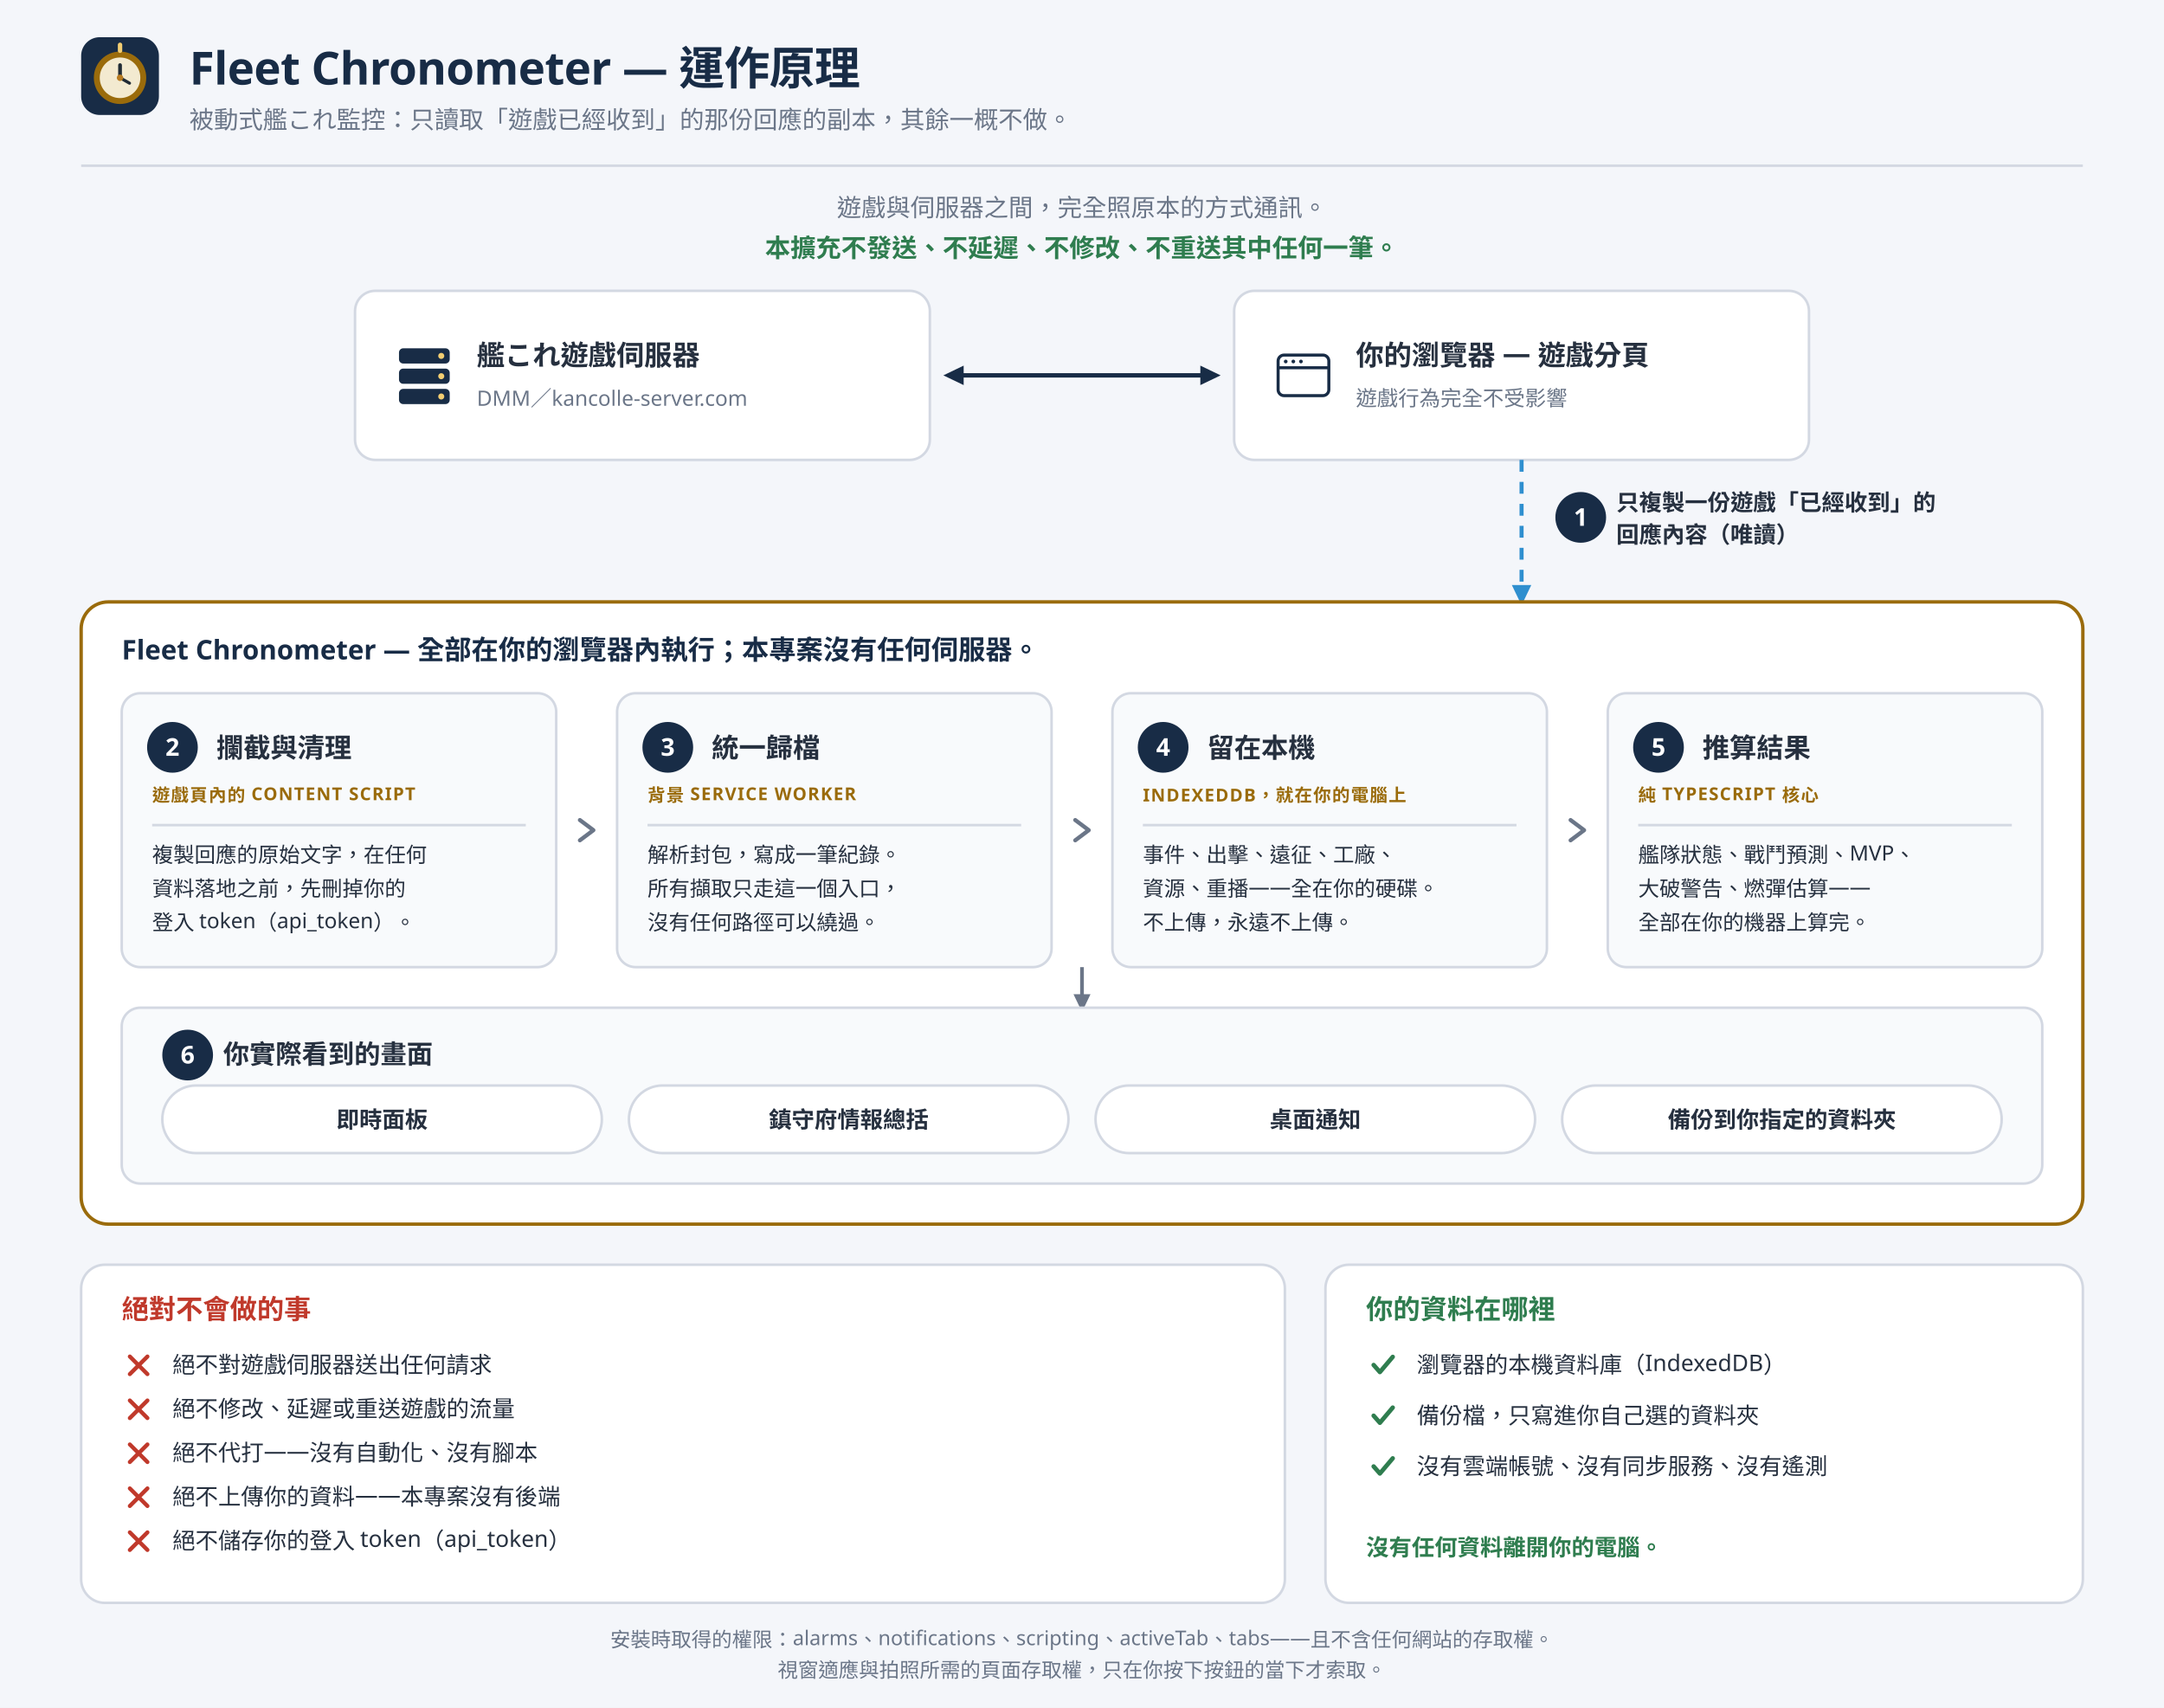
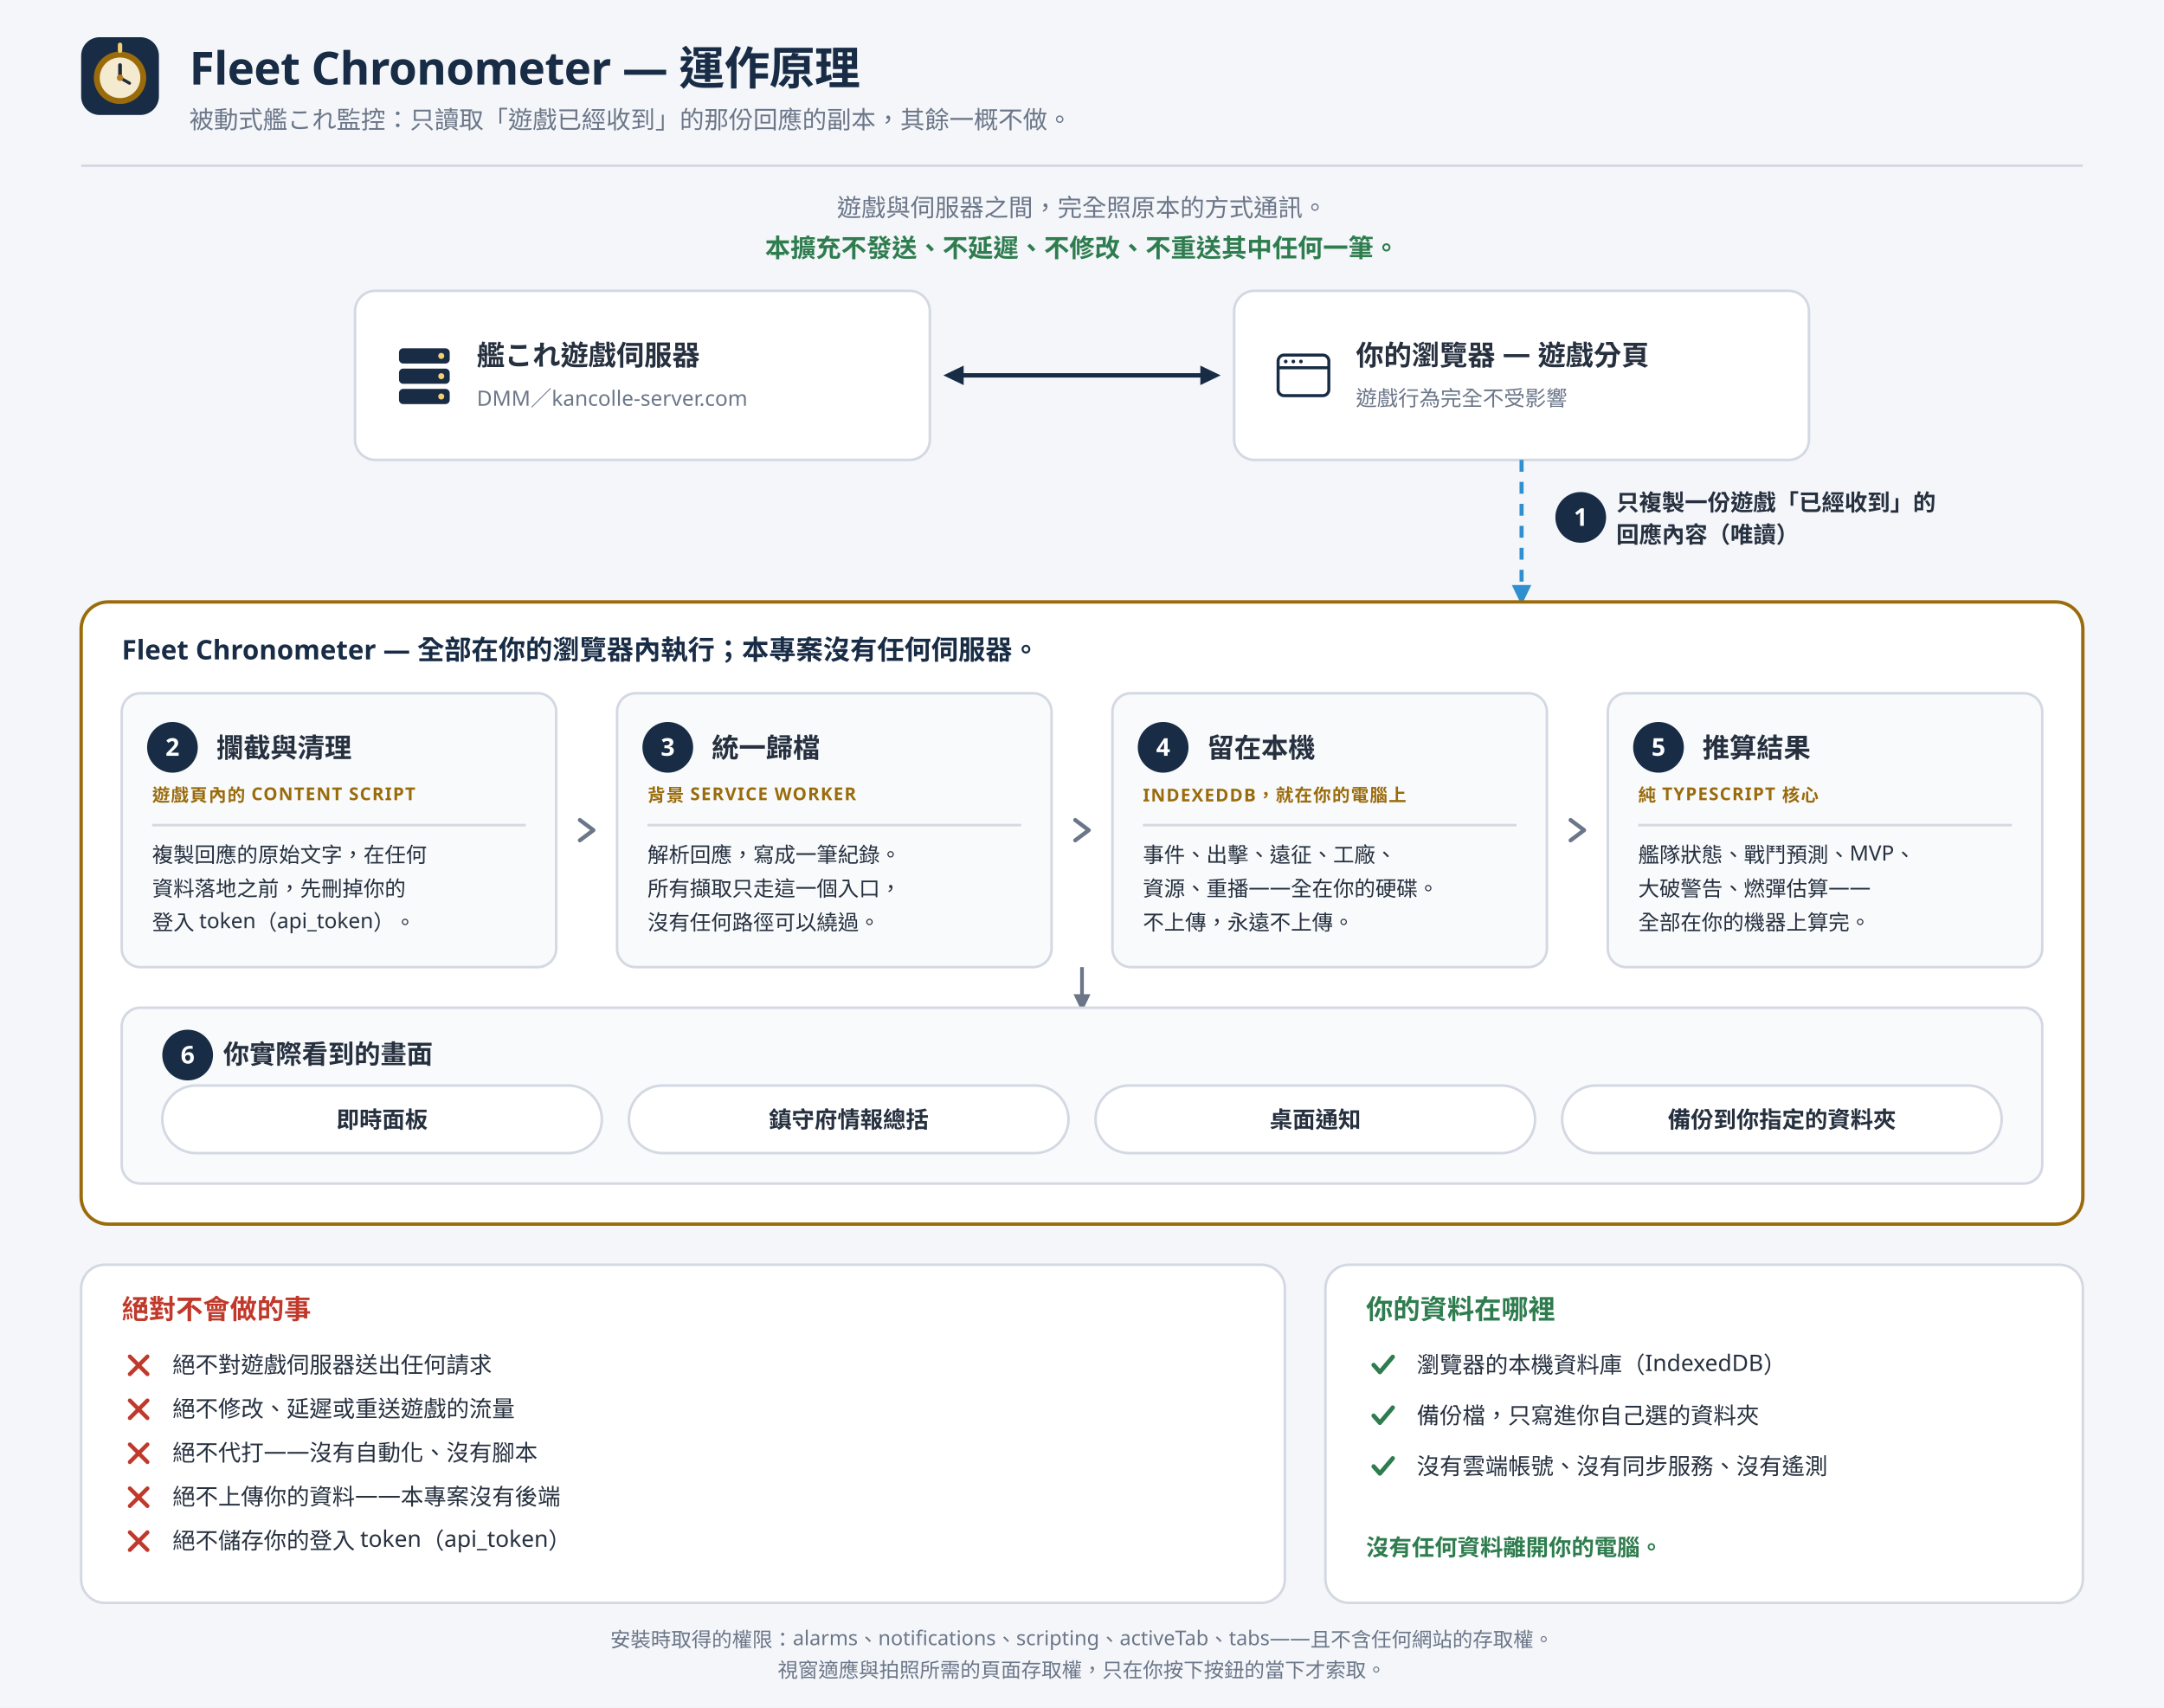
<svg xmlns="http://www.w3.org/2000/svg" width="1280" height="1010" viewBox="0 0 1280 1010" role="img" aria-label="Fleet Chronometer — 運作原理">
  <rect x="0" y="0" width="1280" height="1010" rx="0" fill="#f4f6fa" />
  <g transform="translate(48,22)">
    <rect x="0" y="0" width="46" height="46" rx="11" fill="#182c46" />
    <circle cx="23" cy="24" r="15.5" fill="#9a6b0b" />
    <circle cx="23" cy="24" r="12" fill="#f3ead0" />
    <path d="M23,24 L23,16.5" stroke="#202b35" stroke-width="2.2" stroke-linecap="round" />
    <path d="M23,24 L28.6,27.2" stroke="#202b35" stroke-width="1.8" stroke-linecap="round" />
    <circle cx="23" cy="24" r="1.9" fill="#b77b21" />
    <path d="M23,4.5 L23,8" stroke="#f3ce72" stroke-width="2.6" stroke-linecap="round" />
  </g>
  <text x="112" y="50" font-family="-apple-system, BlinkMacSystemFont, 'Segoe UI', 'Noto Sans', 'Noto Sans CJK TC', 'Noto Sans CJK JP', 'PingFang TC', 'Hiragino Sans', 'Microsoft JhengHei', Roboto, Helvetica, Arial, sans-serif" font-size="27" font-weight="700" fill="#182c46" text-anchor="start" letter-spacing="-0.01em">Fleet Chronometer — 運作原理</text>
  <text x="112" y="76" font-family="-apple-system, BlinkMacSystemFont, 'Segoe UI', 'Noto Sans', 'Noto Sans CJK TC', 'Noto Sans CJK JP', 'PingFang TC', 'Hiragino Sans', 'Microsoft JhengHei', Roboto, Helvetica, Arial, sans-serif" font-size="14.5" font-weight="400" fill="#6b7688" text-anchor="start">被動式艦これ監控：只讀取「遊戲已經收到」的那份回應的副本，其餘一概不做。</text>
  <line x1="48" y1="98" x2="1232" y2="98" stroke="#d3d8e2" stroke-width="1.5" />
  <text x="640" y="128" font-family="-apple-system, BlinkMacSystemFont, 'Segoe UI', 'Noto Sans', 'Noto Sans CJK TC', 'Noto Sans CJK JP', 'PingFang TC', 'Hiragino Sans', 'Microsoft JhengHei', Roboto, Helvetica, Arial, sans-serif" font-size="14.5" font-weight="400" fill="#6b7688" text-anchor="middle">遊戲與伺服器之間，完全照原本的方式通訊。</text>
  <text x="640" y="152" font-family="-apple-system, BlinkMacSystemFont, 'Segoe UI', 'Noto Sans', 'Noto Sans CJK TC', 'Noto Sans CJK JP', 'PingFang TC', 'Hiragino Sans', 'Microsoft JhengHei', Roboto, Helvetica, Arial, sans-serif" font-size="15" font-weight="700" fill="#2f7d4f" text-anchor="middle">本擴充不發送、不延遲、不修改、不重送其中任何一筆。</text>
  <rect x="210" y="172" width="340" height="100" rx="12" fill="#ffffff" stroke="#d3d8e2" stroke-width="1.5" />
  <rect x="236" y="206" width="30" height="9" rx="2.5" fill="#182c46" />
  <circle cx="261" cy="210.5" r="1.8" fill="#f3ce72" />
  <rect x="236" y="218" width="30" height="9" rx="2.5" fill="#182c46" />
  <circle cx="261" cy="222.5" r="1.8" fill="#f3ce72" />
  <rect x="236" y="230" width="30" height="9" rx="2.5" fill="#182c46" />
  <circle cx="261" cy="234.5" r="1.8" fill="#f3ce72" />
  <text x="282" y="216" font-family="-apple-system, BlinkMacSystemFont, 'Segoe UI', 'Noto Sans', 'Noto Sans CJK TC', 'Noto Sans CJK JP', 'PingFang TC', 'Hiragino Sans', 'Microsoft JhengHei', Roboto, Helvetica, Arial, sans-serif" font-size="16.5" font-weight="700" fill="#26303f" text-anchor="start">艦これ遊戲伺服器</text>
  <text x="282" y="240" font-family="-apple-system, BlinkMacSystemFont, 'Segoe UI', 'Noto Sans', 'Noto Sans CJK TC', 'Noto Sans CJK JP', 'PingFang TC', 'Hiragino Sans', 'Microsoft JhengHei', Roboto, Helvetica, Arial, sans-serif" font-size="12.5" font-weight="400" fill="#6b7688" text-anchor="start">DMM／kancolle-server.com</text>
  <rect x="730" y="172" width="340" height="100" rx="12" fill="#ffffff" stroke="#d3d8e2" stroke-width="1.5" />
  <rect x="756" y="210" width="30" height="24" rx="3.5" fill="#ffffff" stroke="#182c46" stroke-width="1.8" />
  <line x1="756" y1="217.5" x2="786" y2="217.5" stroke="#182c46" stroke-width="1.8" />
  <circle cx="760.5" cy="213.8" r="1.1" fill="#182c46" />
  <circle cx="765.0" cy="213.8" r="1.1" fill="#182c46" />
  <circle cx="769.5" cy="213.8" r="1.1" fill="#182c46" />
  <text x="802" y="216" font-family="-apple-system, BlinkMacSystemFont, 'Segoe UI', 'Noto Sans', 'Noto Sans CJK TC', 'Noto Sans CJK JP', 'PingFang TC', 'Hiragino Sans', 'Microsoft JhengHei', Roboto, Helvetica, Arial, sans-serif" font-size="16.5" font-weight="700" fill="#26303f" text-anchor="start">你的瀏覽器 — 遊戲分頁</text>
  <text x="802" y="240" font-family="-apple-system, BlinkMacSystemFont, 'Segoe UI', 'Noto Sans', 'Noto Sans CJK TC', 'Noto Sans CJK JP', 'PingFang TC', 'Hiragino Sans', 'Microsoft JhengHei', Roboto, Helvetica, Arial, sans-serif" font-size="12.5" font-weight="400" fill="#6b7688" text-anchor="start">遊戲行為完全不受影響</text>
  <line x1="566" y1="222" x2="714" y2="222" stroke="#182c46" stroke-width="2.6" />
  <polygon points="570,216.24 558.0,222 570,227.76" fill="#182c46" />
  <polygon points="710,216.24 722.0,222 710,227.76" fill="#182c46" />
  <line x1="900" y1="272" x2="900" y2="348" stroke="#2f8fcf" stroke-width="2.4" stroke-dasharray="7 6" />
  <polygon points="894.24,346 900,358.0 905.76,346" fill="#2f8fcf" />
  <circle cx="935" cy="306" r="15" fill="#182c46" />
  <text x="935" y="311" font-family="-apple-system, BlinkMacSystemFont, 'Segoe UI', 'Noto Sans', 'Noto Sans CJK TC', 'Noto Sans CJK JP', 'PingFang TC', 'Hiragino Sans', 'Microsoft JhengHei', Roboto, Helvetica, Arial, sans-serif" font-size="14.5" font-weight="700" fill="#ffffff" text-anchor="middle">1</text>
  <text x="956" y="302" font-family="-apple-system, BlinkMacSystemFont, 'Segoe UI', 'Noto Sans', 'Noto Sans CJK TC', 'Noto Sans CJK JP', 'PingFang TC', 'Hiragino Sans', 'Microsoft JhengHei', Roboto, Helvetica, Arial, sans-serif" font-size="13.5" font-weight="600" fill="#26303f" text-anchor="start">只複製一份遊戲「已經收到」的</text>
  <text x="956" y="321" font-family="-apple-system, BlinkMacSystemFont, 'Segoe UI', 'Noto Sans', 'Noto Sans CJK TC', 'Noto Sans CJK JP', 'PingFang TC', 'Hiragino Sans', 'Microsoft JhengHei', Roboto, Helvetica, Arial, sans-serif" font-size="13.5" font-weight="600" fill="#26303f" text-anchor="start">回應內容（唯讀）</text>
  <rect x="48" y="356" width="1184" height="368" rx="16" fill="#ffffff" stroke="#9a6b0b" stroke-width="2" />
  <text x="72" y="390" font-family="-apple-system, BlinkMacSystemFont, 'Segoe UI', 'Noto Sans', 'Noto Sans CJK TC', 'Noto Sans CJK JP', 'PingFang TC', 'Hiragino Sans', 'Microsoft JhengHei', Roboto, Helvetica, Arial, sans-serif" font-size="16" font-weight="700" fill="#182c46" text-anchor="start">Fleet Chronometer — 全部在你的瀏覽器內執行；本專案沒有任何伺服器。</text>
  <rect x="72" y="410" width="257" height="162" rx="11" fill="#f8fafc" stroke="#d3d8e2" stroke-width="1.5" />
  <circle cx="102" cy="442" r="15" fill="#182c46" />
  <text x="102" y="447" font-family="-apple-system, BlinkMacSystemFont, 'Segoe UI', 'Noto Sans', 'Noto Sans CJK TC', 'Noto Sans CJK JP', 'PingFang TC', 'Hiragino Sans', 'Microsoft JhengHei', Roboto, Helvetica, Arial, sans-serif" font-size="14.5" font-weight="700" fill="#ffffff" text-anchor="middle">2</text>
  <text x="128" y="448" font-family="-apple-system, BlinkMacSystemFont, 'Segoe UI', 'Noto Sans', 'Noto Sans CJK TC', 'Noto Sans CJK JP', 'PingFang TC', 'Hiragino Sans', 'Microsoft JhengHei', Roboto, Helvetica, Arial, sans-serif" font-size="16" font-weight="700" fill="#26303f" text-anchor="start">攔截與清理</text>
  <text x="90" y="474" font-family="-apple-system, BlinkMacSystemFont, 'Segoe UI', 'Noto Sans', 'Noto Sans CJK TC', 'Noto Sans CJK JP', 'PingFang TC', 'Hiragino Sans', 'Microsoft JhengHei', Roboto, Helvetica, Arial, sans-serif" font-size="10.5" font-weight="700" fill="#9a6b0b" text-anchor="start" letter-spacing="0.06em">遊戲頁內的 CONTENT SCRIPT</text>
  <line x1="90" y1="488" x2="311" y2="488" stroke="#d3d8e2" stroke-width="1.5" />
  <text x="90" y="510" font-family="-apple-system, BlinkMacSystemFont, 'Segoe UI', 'Noto Sans', 'Noto Sans CJK TC', 'Noto Sans CJK JP', 'PingFang TC', 'Hiragino Sans', 'Microsoft JhengHei', Roboto, Helvetica, Arial, sans-serif" font-size="12.5" font-weight="400" fill="#26303f" text-anchor="start">複製回應的原始文字，在任何</text>
  <text x="90" y="530" font-family="-apple-system, BlinkMacSystemFont, 'Segoe UI', 'Noto Sans', 'Noto Sans CJK TC', 'Noto Sans CJK JP', 'PingFang TC', 'Hiragino Sans', 'Microsoft JhengHei', Roboto, Helvetica, Arial, sans-serif" font-size="12.5" font-weight="400" fill="#26303f" text-anchor="start">資料落地之前，先刪掉你的</text>
  <text x="90" y="550" font-family="-apple-system, BlinkMacSystemFont, 'Segoe UI', 'Noto Sans', 'Noto Sans CJK TC', 'Noto Sans CJK JP', 'PingFang TC', 'Hiragino Sans', 'Microsoft JhengHei', Roboto, Helvetica, Arial, sans-serif" font-size="12.5" font-weight="400" fill="#26303f" text-anchor="start">登入 token（api_token）。</text>
  <path d="M343.0,485 L351.0,491 L343.0,497" fill="none" stroke="#6b7688" stroke-width="2.4" stroke-linecap="round" stroke-linejoin="round" />
  <rect x="365" y="410" width="257" height="162" rx="11" fill="#f8fafc" stroke="#d3d8e2" stroke-width="1.5" />
  <circle cx="395" cy="442" r="15" fill="#182c46" />
  <text x="395" y="447" font-family="-apple-system, BlinkMacSystemFont, 'Segoe UI', 'Noto Sans', 'Noto Sans CJK TC', 'Noto Sans CJK JP', 'PingFang TC', 'Hiragino Sans', 'Microsoft JhengHei', Roboto, Helvetica, Arial, sans-serif" font-size="14.5" font-weight="700" fill="#ffffff" text-anchor="middle">3</text>
  <text x="421" y="448" font-family="-apple-system, BlinkMacSystemFont, 'Segoe UI', 'Noto Sans', 'Noto Sans CJK TC', 'Noto Sans CJK JP', 'PingFang TC', 'Hiragino Sans', 'Microsoft JhengHei', Roboto, Helvetica, Arial, sans-serif" font-size="16" font-weight="700" fill="#26303f" text-anchor="start">統一歸檔</text>
  <text x="383" y="474" font-family="-apple-system, BlinkMacSystemFont, 'Segoe UI', 'Noto Sans', 'Noto Sans CJK TC', 'Noto Sans CJK JP', 'PingFang TC', 'Hiragino Sans', 'Microsoft JhengHei', Roboto, Helvetica, Arial, sans-serif" font-size="10.5" font-weight="700" fill="#9a6b0b" text-anchor="start" letter-spacing="0.06em">背景 SERVICE WORKER</text>
  <line x1="383" y1="488" x2="604" y2="488" stroke="#d3d8e2" stroke-width="1.5" />
-   <text x="383" y="510" font-family="-apple-system, BlinkMacSystemFont, 'Segoe UI', 'Noto Sans', 'Noto Sans CJK TC', 'Noto Sans CJK JP', 'PingFang TC', 'Hiragino Sans', 'Microsoft JhengHei', Roboto, Helvetica, Arial, sans-serif" font-size="12.5" font-weight="400" fill="#26303f" text-anchor="start">解析封包，寫成一筆紀錄。</text>
+   <text x="383" y="510" font-family="-apple-system, BlinkMacSystemFont, 'Segoe UI', 'Noto Sans', 'Noto Sans CJK TC', 'Noto Sans CJK JP', 'PingFang TC', 'Hiragino Sans', 'Microsoft JhengHei', Roboto, Helvetica, Arial, sans-serif" font-size="12.5" font-weight="400" fill="#26303f" text-anchor="start">解析回應，寫成一筆紀錄。</text>
  <text x="383" y="530" font-family="-apple-system, BlinkMacSystemFont, 'Segoe UI', 'Noto Sans', 'Noto Sans CJK TC', 'Noto Sans CJK JP', 'PingFang TC', 'Hiragino Sans', 'Microsoft JhengHei', Roboto, Helvetica, Arial, sans-serif" font-size="12.5" font-weight="400" fill="#26303f" text-anchor="start">所有擷取只走這一個入口，</text>
  <text x="383" y="550" font-family="-apple-system, BlinkMacSystemFont, 'Segoe UI', 'Noto Sans', 'Noto Sans CJK TC', 'Noto Sans CJK JP', 'PingFang TC', 'Hiragino Sans', 'Microsoft JhengHei', Roboto, Helvetica, Arial, sans-serif" font-size="12.5" font-weight="400" fill="#26303f" text-anchor="start">沒有任何路徑可以繞過。</text>
  <path d="M636.0,485 L644.0,491 L636.0,497" fill="none" stroke="#6b7688" stroke-width="2.4" stroke-linecap="round" stroke-linejoin="round" />
  <rect x="658" y="410" width="257" height="162" rx="11" fill="#f8fafc" stroke="#d3d8e2" stroke-width="1.5" />
  <circle cx="688" cy="442" r="15" fill="#182c46" />
  <text x="688" y="447" font-family="-apple-system, BlinkMacSystemFont, 'Segoe UI', 'Noto Sans', 'Noto Sans CJK TC', 'Noto Sans CJK JP', 'PingFang TC', 'Hiragino Sans', 'Microsoft JhengHei', Roboto, Helvetica, Arial, sans-serif" font-size="14.5" font-weight="700" fill="#ffffff" text-anchor="middle">4</text>
  <text x="714" y="448" font-family="-apple-system, BlinkMacSystemFont, 'Segoe UI', 'Noto Sans', 'Noto Sans CJK TC', 'Noto Sans CJK JP', 'PingFang TC', 'Hiragino Sans', 'Microsoft JhengHei', Roboto, Helvetica, Arial, sans-serif" font-size="16" font-weight="700" fill="#26303f" text-anchor="start">留在本機</text>
  <text x="676" y="474" font-family="-apple-system, BlinkMacSystemFont, 'Segoe UI', 'Noto Sans', 'Noto Sans CJK TC', 'Noto Sans CJK JP', 'PingFang TC', 'Hiragino Sans', 'Microsoft JhengHei', Roboto, Helvetica, Arial, sans-serif" font-size="10.5" font-weight="700" fill="#9a6b0b" text-anchor="start" letter-spacing="0.06em">INDEXEDDB，就在你的電腦上</text>
  <line x1="676" y1="488" x2="897" y2="488" stroke="#d3d8e2" stroke-width="1.5" />
  <text x="676" y="510" font-family="-apple-system, BlinkMacSystemFont, 'Segoe UI', 'Noto Sans', 'Noto Sans CJK TC', 'Noto Sans CJK JP', 'PingFang TC', 'Hiragino Sans', 'Microsoft JhengHei', Roboto, Helvetica, Arial, sans-serif" font-size="12.5" font-weight="400" fill="#26303f" text-anchor="start">事件、出擊、遠征、工廠、</text>
  <text x="676" y="530" font-family="-apple-system, BlinkMacSystemFont, 'Segoe UI', 'Noto Sans', 'Noto Sans CJK TC', 'Noto Sans CJK JP', 'PingFang TC', 'Hiragino Sans', 'Microsoft JhengHei', Roboto, Helvetica, Arial, sans-serif" font-size="12.5" font-weight="400" fill="#26303f" text-anchor="start">資源、重播——全在你的硬碟。</text>
  <text x="676" y="550" font-family="-apple-system, BlinkMacSystemFont, 'Segoe UI', 'Noto Sans', 'Noto Sans CJK TC', 'Noto Sans CJK JP', 'PingFang TC', 'Hiragino Sans', 'Microsoft JhengHei', Roboto, Helvetica, Arial, sans-serif" font-size="12.5" font-weight="400" fill="#26303f" text-anchor="start">不上傳，永遠不上傳。</text>
  <path d="M929.0,485 L937.0,491 L929.0,497" fill="none" stroke="#6b7688" stroke-width="2.4" stroke-linecap="round" stroke-linejoin="round" />
  <rect x="951" y="410" width="257" height="162" rx="11" fill="#f8fafc" stroke="#d3d8e2" stroke-width="1.5" />
  <circle cx="981" cy="442" r="15" fill="#182c46" />
  <text x="981" y="447" font-family="-apple-system, BlinkMacSystemFont, 'Segoe UI', 'Noto Sans', 'Noto Sans CJK TC', 'Noto Sans CJK JP', 'PingFang TC', 'Hiragino Sans', 'Microsoft JhengHei', Roboto, Helvetica, Arial, sans-serif" font-size="14.5" font-weight="700" fill="#ffffff" text-anchor="middle">5</text>
  <text x="1007" y="448" font-family="-apple-system, BlinkMacSystemFont, 'Segoe UI', 'Noto Sans', 'Noto Sans CJK TC', 'Noto Sans CJK JP', 'PingFang TC', 'Hiragino Sans', 'Microsoft JhengHei', Roboto, Helvetica, Arial, sans-serif" font-size="16" font-weight="700" fill="#26303f" text-anchor="start">推算結果</text>
  <text x="969" y="474" font-family="-apple-system, BlinkMacSystemFont, 'Segoe UI', 'Noto Sans', 'Noto Sans CJK TC', 'Noto Sans CJK JP', 'PingFang TC', 'Hiragino Sans', 'Microsoft JhengHei', Roboto, Helvetica, Arial, sans-serif" font-size="10.5" font-weight="700" fill="#9a6b0b" text-anchor="start" letter-spacing="0.06em">純 TYPESCRIPT 核心</text>
  <line x1="969" y1="488" x2="1190" y2="488" stroke="#d3d8e2" stroke-width="1.5" />
  <text x="969" y="510" font-family="-apple-system, BlinkMacSystemFont, 'Segoe UI', 'Noto Sans', 'Noto Sans CJK TC', 'Noto Sans CJK JP', 'PingFang TC', 'Hiragino Sans', 'Microsoft JhengHei', Roboto, Helvetica, Arial, sans-serif" font-size="12.5" font-weight="400" fill="#26303f" text-anchor="start">艦隊狀態、戰鬥預測、MVP、</text>
  <text x="969" y="530" font-family="-apple-system, BlinkMacSystemFont, 'Segoe UI', 'Noto Sans', 'Noto Sans CJK TC', 'Noto Sans CJK JP', 'PingFang TC', 'Hiragino Sans', 'Microsoft JhengHei', Roboto, Helvetica, Arial, sans-serif" font-size="12.5" font-weight="400" fill="#26303f" text-anchor="start">大破警告、燃彈估算——</text>
  <text x="969" y="550" font-family="-apple-system, BlinkMacSystemFont, 'Segoe UI', 'Noto Sans', 'Noto Sans CJK TC', 'Noto Sans CJK JP', 'PingFang TC', 'Hiragino Sans', 'Microsoft JhengHei', Roboto, Helvetica, Arial, sans-serif" font-size="12.5" font-weight="400" fill="#26303f" text-anchor="start">全部在你的機器上算完。</text>
  <line x1="640" y1="572" x2="640" y2="590" stroke="#6b7688" stroke-width="2.2" />
  <polygon points="634.96,588 640,598.5 645.04,588" fill="#6b7688" />
  <rect x="72" y="596" width="1136" height="104" rx="11" fill="#f8fafc" stroke="#d3d8e2" stroke-width="1.5" />
  <circle cx="111" cy="624" r="15" fill="#182c46" />
  <text x="111" y="629" font-family="-apple-system, BlinkMacSystemFont, 'Segoe UI', 'Noto Sans', 'Noto Sans CJK TC', 'Noto Sans CJK JP', 'PingFang TC', 'Hiragino Sans', 'Microsoft JhengHei', Roboto, Helvetica, Arial, sans-serif" font-size="14.5" font-weight="700" fill="#ffffff" text-anchor="middle">6</text>
  <text x="132" y="629" font-family="-apple-system, BlinkMacSystemFont, 'Segoe UI', 'Noto Sans', 'Noto Sans CJK TC', 'Noto Sans CJK JP', 'PingFang TC', 'Hiragino Sans', 'Microsoft JhengHei', Roboto, Helvetica, Arial, sans-serif" font-size="15.5" font-weight="700" fill="#26303f" text-anchor="start">你實際看到的畫面</text>
  <rect x="96" y="642" width="260" height="40" rx="20" fill="#ffffff" stroke="#d3d8e2" stroke-width="1.5" />
  <text x="226.0" y="667" font-family="-apple-system, BlinkMacSystemFont, 'Segoe UI', 'Noto Sans', 'Noto Sans CJK TC', 'Noto Sans CJK JP', 'PingFang TC', 'Hiragino Sans', 'Microsoft JhengHei', Roboto, Helvetica, Arial, sans-serif" font-size="13.5" font-weight="600" fill="#26303f" text-anchor="middle">即時面板</text>
  <rect x="372" y="642" width="260" height="40" rx="20" fill="#ffffff" stroke="#d3d8e2" stroke-width="1.5" />
  <text x="502.0" y="667" font-family="-apple-system, BlinkMacSystemFont, 'Segoe UI', 'Noto Sans', 'Noto Sans CJK TC', 'Noto Sans CJK JP', 'PingFang TC', 'Hiragino Sans', 'Microsoft JhengHei', Roboto, Helvetica, Arial, sans-serif" font-size="13.5" font-weight="600" fill="#26303f" text-anchor="middle">鎮守府情報總括</text>
  <rect x="648" y="642" width="260" height="40" rx="20" fill="#ffffff" stroke="#d3d8e2" stroke-width="1.5" />
  <text x="778.0" y="667" font-family="-apple-system, BlinkMacSystemFont, 'Segoe UI', 'Noto Sans', 'Noto Sans CJK TC', 'Noto Sans CJK JP', 'PingFang TC', 'Hiragino Sans', 'Microsoft JhengHei', Roboto, Helvetica, Arial, sans-serif" font-size="13.5" font-weight="600" fill="#26303f" text-anchor="middle">桌面通知</text>
  <rect x="924" y="642" width="260" height="40" rx="20" fill="#ffffff" stroke="#d3d8e2" stroke-width="1.5" />
  <text x="1054.0" y="667" font-family="-apple-system, BlinkMacSystemFont, 'Segoe UI', 'Noto Sans', 'Noto Sans CJK TC', 'Noto Sans CJK JP', 'PingFang TC', 'Hiragino Sans', 'Microsoft JhengHei', Roboto, Helvetica, Arial, sans-serif" font-size="13.5" font-weight="600" fill="#26303f" text-anchor="middle">備份到你指定的資料夾</text>
  <rect x="48" y="748" width="712" height="200" rx="14" fill="#ffffff" stroke="#d3d8e2" stroke-width="1.5" />
  <text x="72" y="780" font-family="-apple-system, BlinkMacSystemFont, 'Segoe UI', 'Noto Sans', 'Noto Sans CJK TC', 'Noto Sans CJK JP', 'PingFang TC', 'Hiragino Sans', 'Microsoft JhengHei', Roboto, Helvetica, Arial, sans-serif" font-size="16" font-weight="700" fill="#c0392b" text-anchor="start">絕對不會做的事</text>
  <path d="M76.8,802.3 L87.2,812.7 M87.2,802.3 L76.8,812.7" fill="none" stroke="#c0392b" stroke-width="2.4" stroke-linecap="round" />
  <text x="102" y="812" font-family="-apple-system, BlinkMacSystemFont, 'Segoe UI', 'Noto Sans', 'Noto Sans CJK TC', 'Noto Sans CJK JP', 'PingFang TC', 'Hiragino Sans', 'Microsoft JhengHei', Roboto, Helvetica, Arial, sans-serif" font-size="13.5" font-weight="400" fill="#26303f" text-anchor="start">絕不對遊戲伺服器送出任何請求</text>
  <path d="M76.8,828.3 L87.2,838.7 M87.2,828.3 L76.8,838.7" fill="none" stroke="#c0392b" stroke-width="2.4" stroke-linecap="round" />
  <text x="102" y="838" font-family="-apple-system, BlinkMacSystemFont, 'Segoe UI', 'Noto Sans', 'Noto Sans CJK TC', 'Noto Sans CJK JP', 'PingFang TC', 'Hiragino Sans', 'Microsoft JhengHei', Roboto, Helvetica, Arial, sans-serif" font-size="13.5" font-weight="400" fill="#26303f" text-anchor="start">絕不修改、延遲或重送遊戲的流量</text>
  <path d="M76.8,854.3 L87.2,864.7 M87.2,854.3 L76.8,864.7" fill="none" stroke="#c0392b" stroke-width="2.4" stroke-linecap="round" />
  <text x="102" y="864" font-family="-apple-system, BlinkMacSystemFont, 'Segoe UI', 'Noto Sans', 'Noto Sans CJK TC', 'Noto Sans CJK JP', 'PingFang TC', 'Hiragino Sans', 'Microsoft JhengHei', Roboto, Helvetica, Arial, sans-serif" font-size="13.5" font-weight="400" fill="#26303f" text-anchor="start">絕不代打——沒有自動化、沒有腳本</text>
  <path d="M76.8,880.3 L87.2,890.7 M87.2,880.3 L76.8,890.7" fill="none" stroke="#c0392b" stroke-width="2.4" stroke-linecap="round" />
  <text x="102" y="890" font-family="-apple-system, BlinkMacSystemFont, 'Segoe UI', 'Noto Sans', 'Noto Sans CJK TC', 'Noto Sans CJK JP', 'PingFang TC', 'Hiragino Sans', 'Microsoft JhengHei', Roboto, Helvetica, Arial, sans-serif" font-size="13.5" font-weight="400" fill="#26303f" text-anchor="start">絕不上傳你的資料——本專案沒有後端</text>
  <path d="M76.8,906.3 L87.2,916.7 M87.2,906.3 L76.8,916.7" fill="none" stroke="#c0392b" stroke-width="2.4" stroke-linecap="round" />
  <text x="102" y="916" font-family="-apple-system, BlinkMacSystemFont, 'Segoe UI', 'Noto Sans', 'Noto Sans CJK TC', 'Noto Sans CJK JP', 'PingFang TC', 'Hiragino Sans', 'Microsoft JhengHei', Roboto, Helvetica, Arial, sans-serif" font-size="13.5" font-weight="400" fill="#26303f" text-anchor="start">絕不儲存你的登入 token（api_token）</text>
  <rect x="784" y="748" width="448" height="200" rx="14" fill="#ffffff" stroke="#d3d8e2" stroke-width="1.5" />
  <text x="808" y="780" font-family="-apple-system, BlinkMacSystemFont, 'Segoe UI', 'Noto Sans', 'Noto Sans CJK TC', 'Noto Sans CJK JP', 'PingFang TC', 'Hiragino Sans', 'Microsoft JhengHei', Roboto, Helvetica, Arial, sans-serif" font-size="16" font-weight="700" fill="#2f7d4f" text-anchor="start">你的資料在哪裡</text>
  <path d="M812.5,807.3 L816.2,811.5 L823.8,802.5" fill="none" stroke="#2f7d4f" stroke-width="2.6" stroke-linecap="round" stroke-linejoin="round" />
  <text x="838" y="812" font-family="-apple-system, BlinkMacSystemFont, 'Segoe UI', 'Noto Sans', 'Noto Sans CJK TC', 'Noto Sans CJK JP', 'PingFang TC', 'Hiragino Sans', 'Microsoft JhengHei', Roboto, Helvetica, Arial, sans-serif" font-size="13.5" font-weight="400" fill="#26303f" text-anchor="start">瀏覽器的本機資料庫（IndexedDB）</text>
  <path d="M812.5,837.3 L816.2,841.5 L823.8,832.5" fill="none" stroke="#2f7d4f" stroke-width="2.6" stroke-linecap="round" stroke-linejoin="round" />
  <text x="838" y="842" font-family="-apple-system, BlinkMacSystemFont, 'Segoe UI', 'Noto Sans', 'Noto Sans CJK TC', 'Noto Sans CJK JP', 'PingFang TC', 'Hiragino Sans', 'Microsoft JhengHei', Roboto, Helvetica, Arial, sans-serif" font-size="13.5" font-weight="400" fill="#26303f" text-anchor="start">備份檔，只寫進你自己選的資料夾</text>
  <path d="M812.5,867.3 L816.2,871.5 L823.8,862.5" fill="none" stroke="#2f7d4f" stroke-width="2.6" stroke-linecap="round" stroke-linejoin="round" />
  <text x="838" y="872" font-family="-apple-system, BlinkMacSystemFont, 'Segoe UI', 'Noto Sans', 'Noto Sans CJK TC', 'Noto Sans CJK JP', 'PingFang TC', 'Hiragino Sans', 'Microsoft JhengHei', Roboto, Helvetica, Arial, sans-serif" font-size="13.5" font-weight="400" fill="#26303f" text-anchor="start">沒有雲端帳號、沒有同步服務、沒有遙測</text>
  <text x="808" y="920" font-family="-apple-system, BlinkMacSystemFont, 'Segoe UI', 'Noto Sans', 'Noto Sans CJK TC', 'Noto Sans CJK JP', 'PingFang TC', 'Hiragino Sans', 'Microsoft JhengHei', Roboto, Helvetica, Arial, sans-serif" font-size="13.5" font-weight="700" fill="#2f7d4f" text-anchor="start">沒有任何資料離開你的電腦。</text>
  <text x="640" y="974" font-family="-apple-system, BlinkMacSystemFont, 'Segoe UI', 'Noto Sans', 'Noto Sans CJK TC', 'Noto Sans CJK JP', 'PingFang TC', 'Hiragino Sans', 'Microsoft JhengHei', Roboto, Helvetica, Arial, sans-serif" font-size="12" font-weight="400" fill="#6b7688" text-anchor="middle">安裝時取得的權限：alarms、notifications、scripting、activeTab、tabs——且不含任何網站的存取權。</text>
  <text x="640" y="992" font-family="-apple-system, BlinkMacSystemFont, 'Segoe UI', 'Noto Sans', 'Noto Sans CJK TC', 'Noto Sans CJK JP', 'PingFang TC', 'Hiragino Sans', 'Microsoft JhengHei', Roboto, Helvetica, Arial, sans-serif" font-size="12" font-weight="400" fill="#6b7688" text-anchor="middle">視窗適應與拍照所需的頁面存取權，只在你按下按鈕的當下才索取。</text>
</svg>
